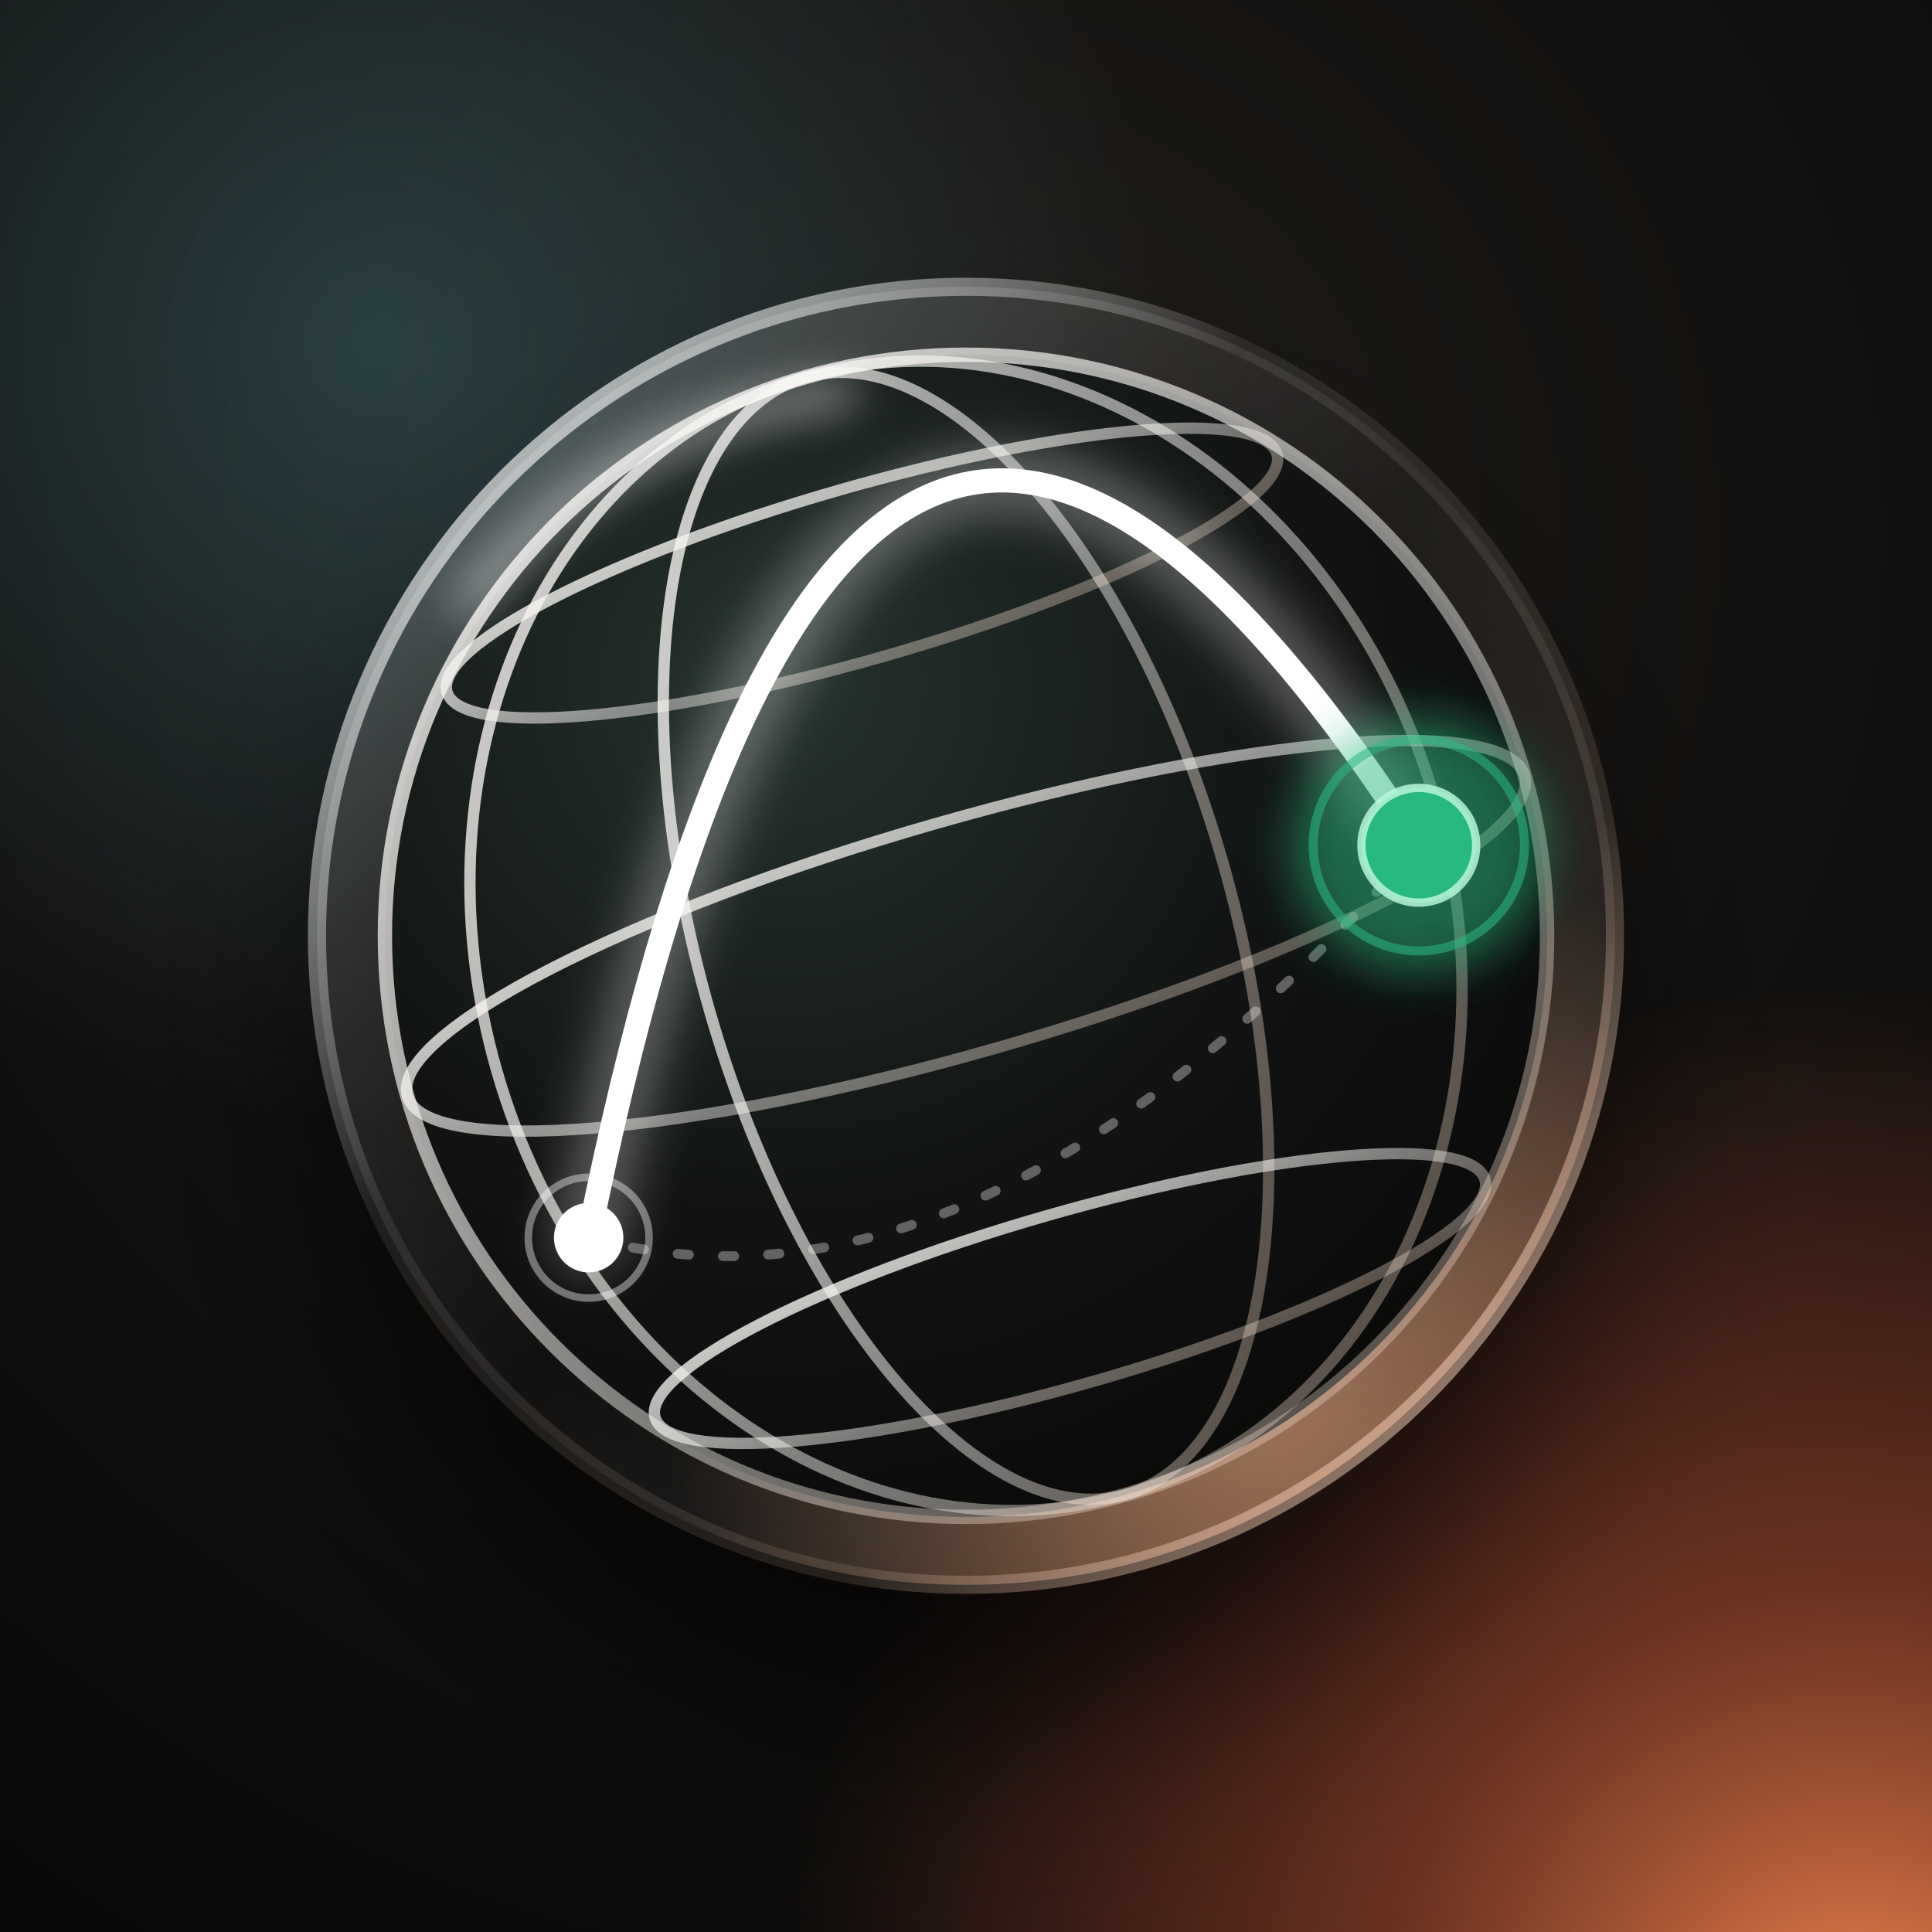
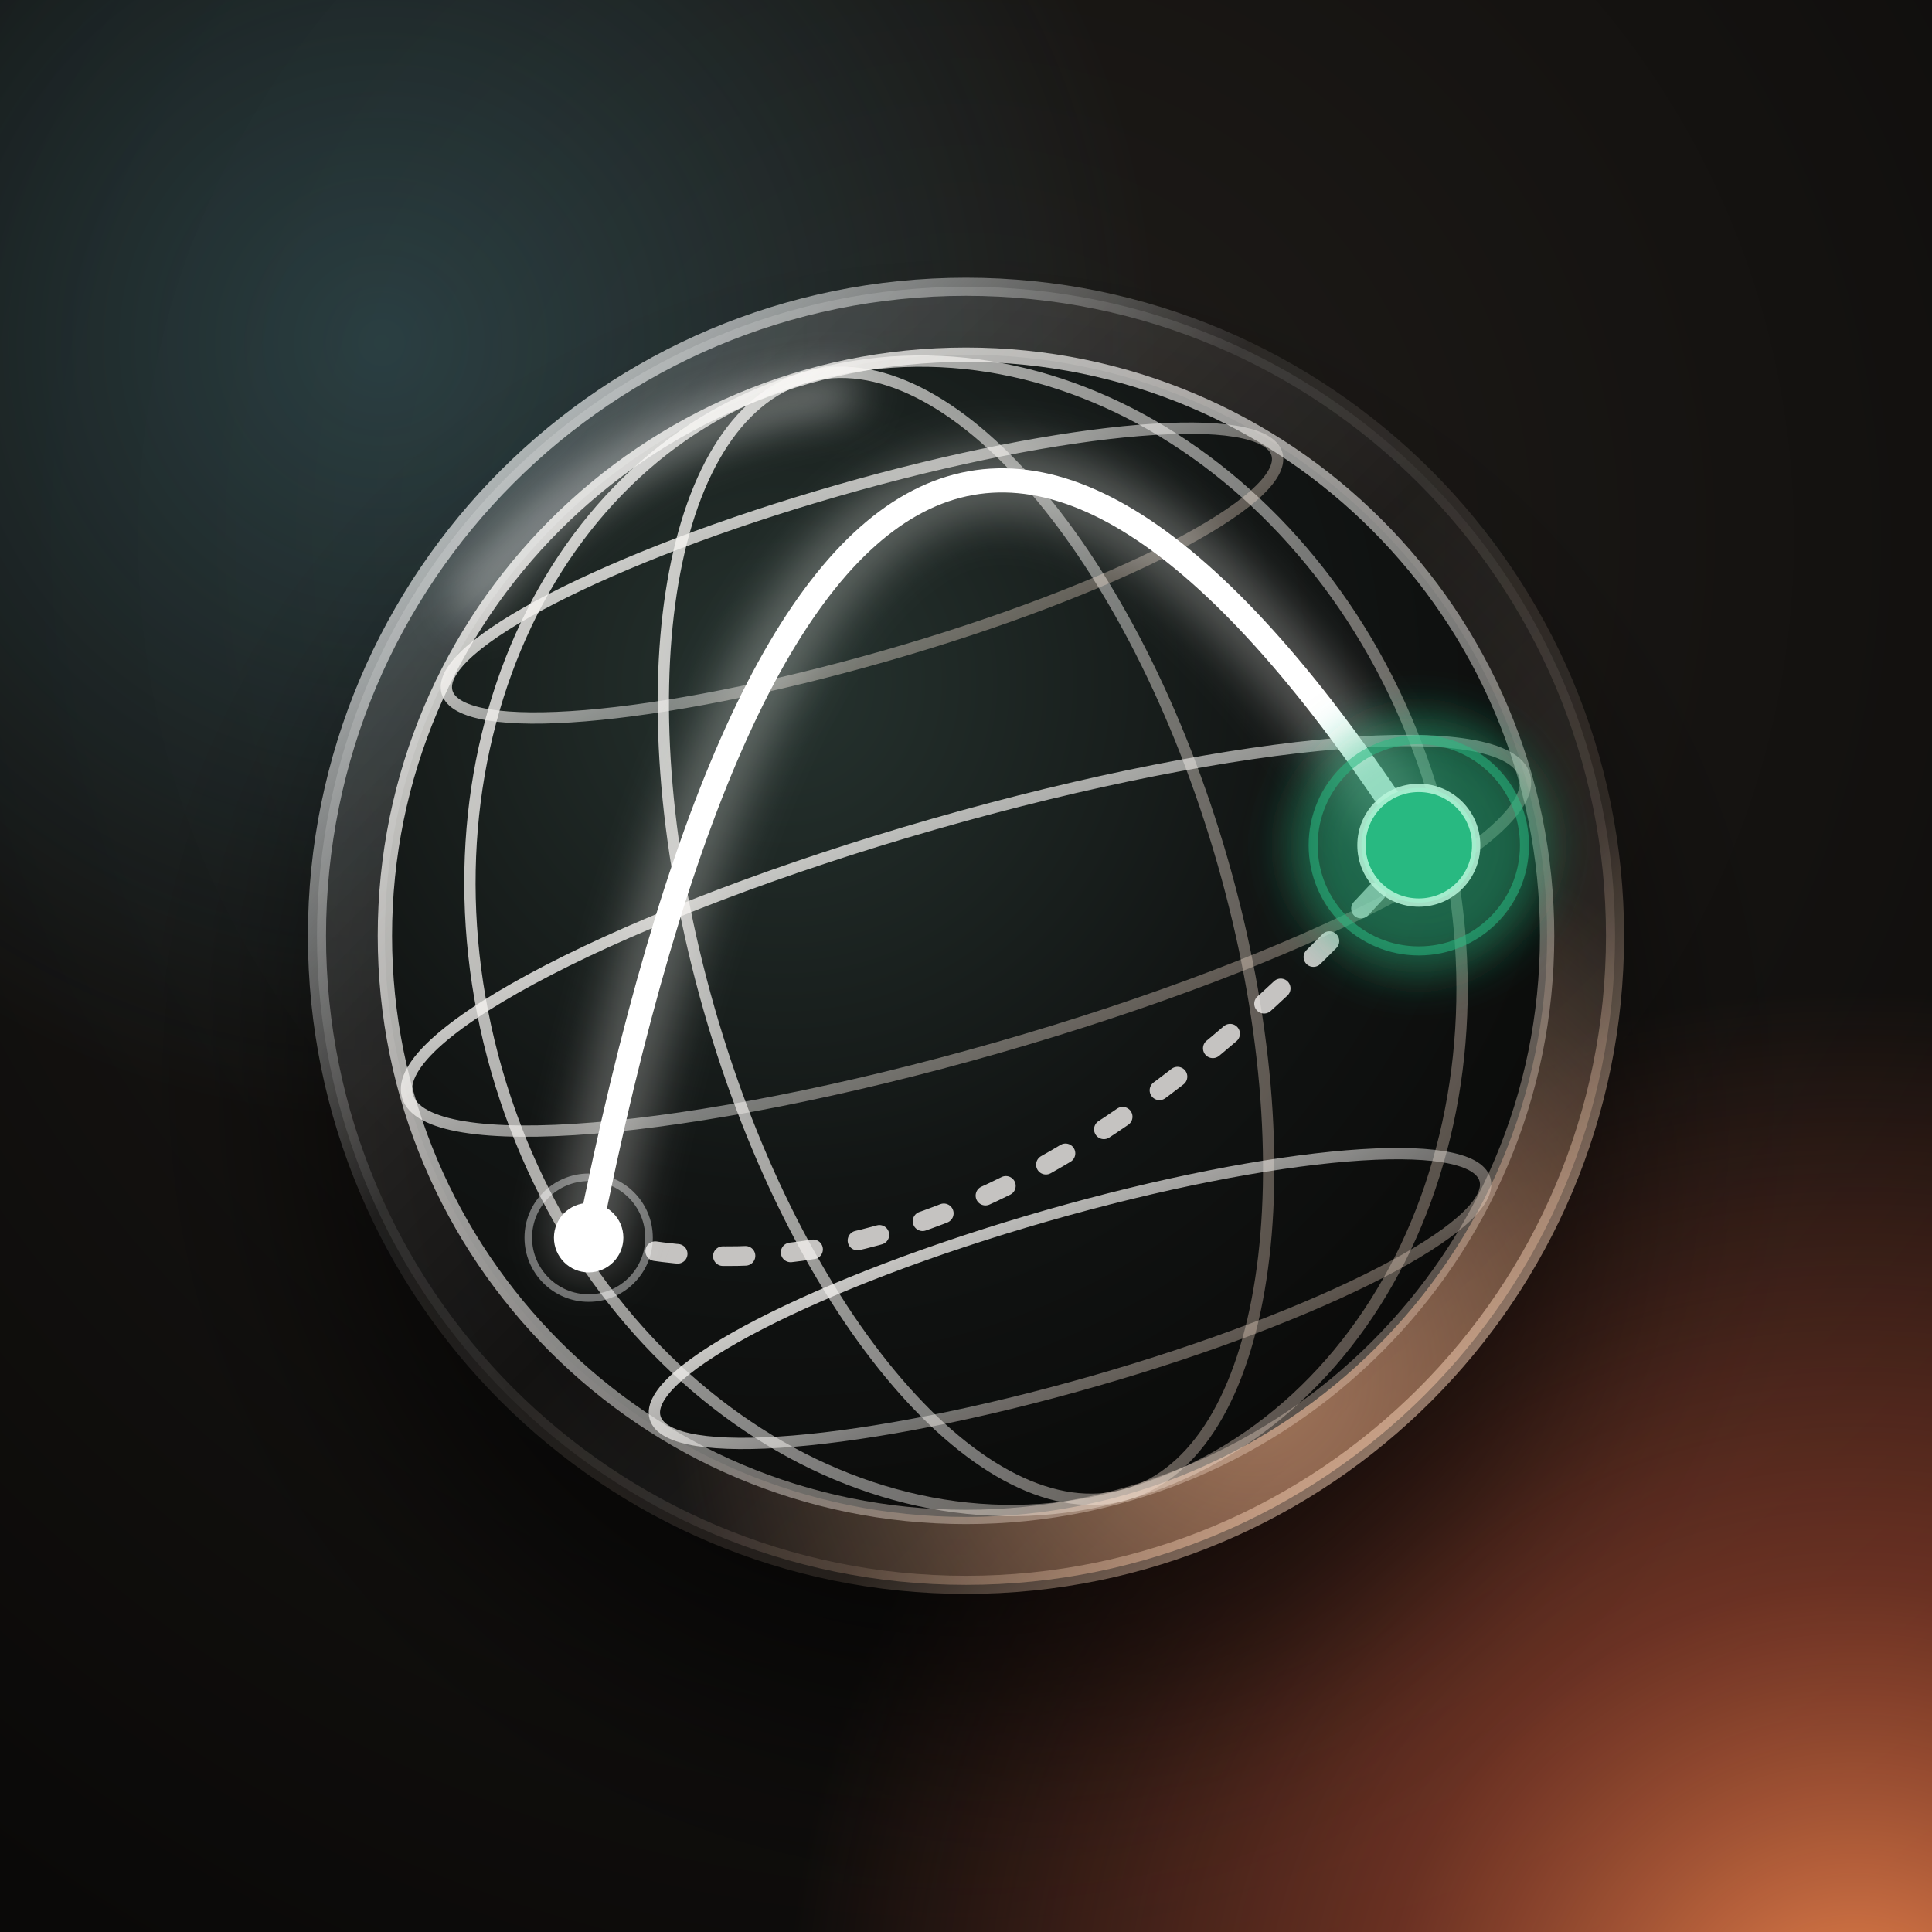
<svg xmlns="http://www.w3.org/2000/svg" viewBox="0 0 256 256">
  <defs>
    <clipPath id="t">
      <rect width="256" height="256" rx="56" />
    </clipPath>
    <clipPath id="lc">
      <circle cx="128" cy="124" r="86" />
    </clipPath>
    <radialGradient id="bg" cx="50%" cy="28%" r="85%">
      <stop offset="0" stop-color="#1f1c19" />
      <stop offset="1" stop-color="#0a0908" />
    </radialGradient>
    <radialGradient id="orb" cx="74%" cy="80%" r="55%">
      <stop offset="0" stop-color="#ff9254" stop-opacity=".95" />
      <stop offset=".45" stop-color="#c4553a" stop-opacity=".5" />
      <stop offset="1" stop-color="#c4553a" stop-opacity="0" />
    </radialGradient>
    <radialGradient id="teal" cx="20%" cy="18%" r="40%">
      <stop offset="0" stop-color="#4e8c99" stop-opacity=".35" />
      <stop offset="1" stop-color="#4e8c99" stop-opacity="0" />
    </radialGradient>
    <linearGradient id="gl" x1="0" y1="0" x2="1" y2="1">
      <stop offset="0" stop-color="#fff" stop-opacity=".22" />
      <stop offset=".5" stop-color="#fff" stop-opacity=".04" />
      <stop offset="1" stop-color="#ffb98c" stop-opacity=".18" />
    </linearGradient>
    <linearGradient id="rm" x1="0" y1="0" x2="1" y2="1">
      <stop offset="0" stop-color="#fff" stop-opacity=".95" />
      <stop offset=".38" stop-color="#fff" stop-opacity=".08" />
      <stop offset=".7" stop-color="#ffd9bd" stop-opacity=".12" />
      <stop offset="1" stop-color="#ffd9bd" stop-opacity=".85" />
    </linearGradient>
    <linearGradient id="ln" x1="0" y1="0" x2="1" y2="1">
      <stop offset="0" stop-color="#f7f5f2" stop-opacity=".9" />
      <stop offset=".6" stop-color="#f7f5f2" stop-opacity=".45" />
      <stop offset="1" stop-color="#ffd9bd" stop-opacity=".26" />
    </linearGradient>
    <radialGradient id="gb" cx="34%" cy="28%" r="80%">
      <stop offset="0" stop-color="#26332f" />
      <stop offset=".55" stop-color="#121514" />
      <stop offset="1" stop-color="#0a0a09" />
    </radialGradient>
    <radialGradient id="cau" cx="72%" cy="84%" r="45%">
      <stop offset="0" stop-color="#ffb98c" stop-opacity=".55" />
      <stop offset="1" stop-color="#ffb98c" stop-opacity="0" />
    </radialGradient>
    <filter id="bl" x="-60%" y="-60%" width="220%" height="220%">
      <feGaussianBlur stdDeviation="3" />
    </filter>
    <filter id="sh" x="-30%" y="-30%" width="160%" height="170%">
      <feGaussianBlur stdDeviation="13" />
    </filter>
  </defs>
  <rect width="256" height="256" fill="url(#bg)" />
  <rect width="256" height="256" fill="url(#teal)" />
  <circle cx="184" cy="196" r="130" fill="url(#orb)" />
  <circle cx="128" cy="144" r="86" fill="#000" opacity=".6" filter="url(#sh)" />
  <circle cx="128" cy="124" r="86" fill="url(#gl)" />
  <g clip-path="url(#lc)">
    <circle cx="128" cy="124" r="86" fill="url(#cau)" />
  </g>
  <circle cx="128" cy="124" r="77" fill="url(#gb)" />
  <g transform="rotate(-16 128 124)" fill="none" stroke="url(#ln)" stroke-width="1.5">
    <ellipse cx="128" cy="124" rx="35.4" ry="77" />
    <ellipse cx="128" cy="124" rx="64.7" ry="77" />
    <ellipse cx="128" cy="174.0" rx="57.2" ry="11.4" />
    <ellipse cx="128" cy="124.0" rx="77.0" ry="15.4" />
    <ellipse cx="128" cy="74.0" rx="57.2" ry="11.4" />
  </g>
  <circle cx="128" cy="124" r="77" fill="none" stroke="url(#ln)" stroke-width="1.9" />
-   <path d="M78 164Q130 178 188 112" fill="none" stroke="#f7f5f2" stroke-opacity=".35" stroke-width="1.3" stroke-dasharray="1.5 4.5" stroke-linecap="round" />
+   <path d="M78 164Q130 178 188 112" fill="none" stroke="#f7f5f2" stroke-opacity=".78" stroke-width="2.6" stroke-dasharray="3 6" stroke-linecap="round" />
  <path d="M78 164Q112 -6 188 112" fill="none" stroke="#f7f5f2" stroke-opacity=".3" stroke-width="9" filter="url(#bl)" stroke-linecap="round" />
  <path d="M78 164Q112 -6 188 112" fill="none" stroke="#fff" stroke-width="3.2" stroke-linecap="round" />
  <circle cx="78" cy="164" r="4.6" fill="#fff" />
  <circle cx="78" cy="164" r="8" fill="none" stroke="#fff" stroke-opacity=".4" stroke-width="1" />
  <circle cx="188" cy="112" r="17" fill="#28b981" fill-opacity=".5" filter="url(#bl)" />
  <circle cx="188" cy="112" r="14" fill="none" stroke="#28b981" stroke-opacity=".55" stroke-width="1.2" />
  <circle cx="188" cy="112" r="7.6" fill="#28b981" />
  <circle cx="188" cy="112" r="7.6" fill="none" stroke="#b8f5da" stroke-opacity=".85" stroke-width="1.1" />
  <circle cx="128" cy="124" r="86" fill="none" stroke="url(#rm)" stroke-width="2.4" />
  <path d="M62 80A74 74 0 0 1 112 52" fill="none" stroke="#fff" stroke-opacity=".7" stroke-width="3" stroke-linecap="round" filter="url(#bl)" />
</svg>
